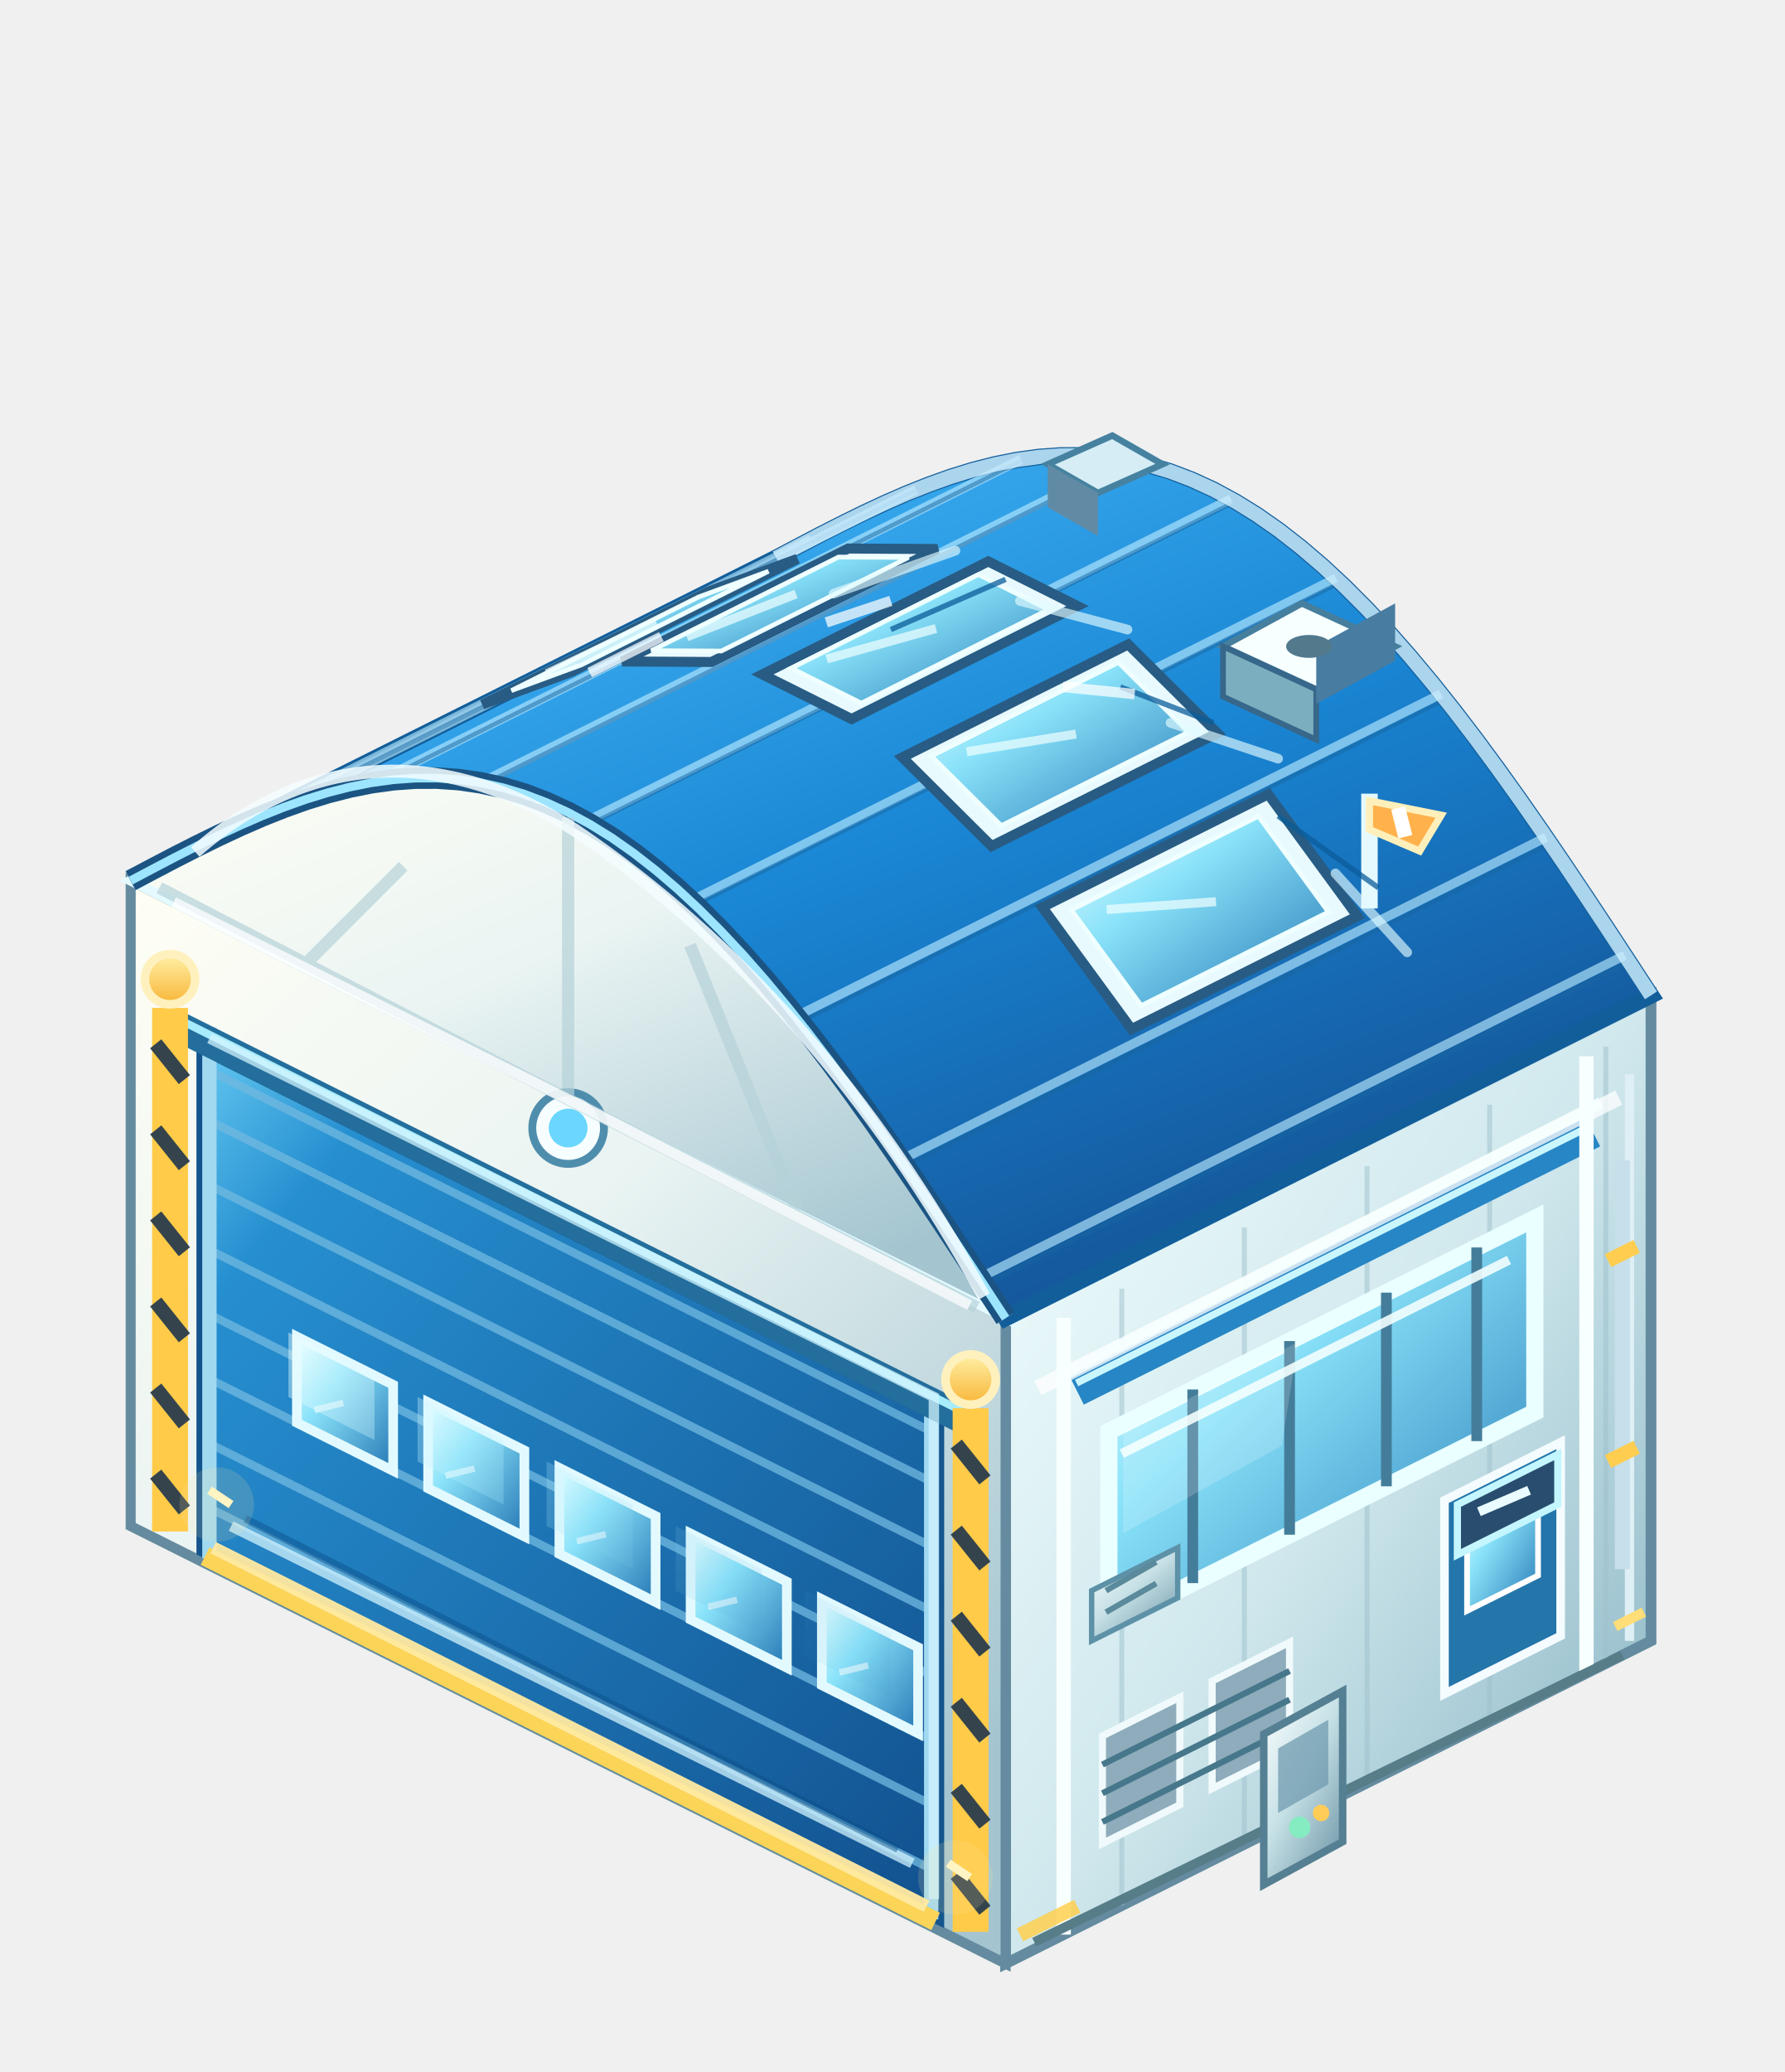
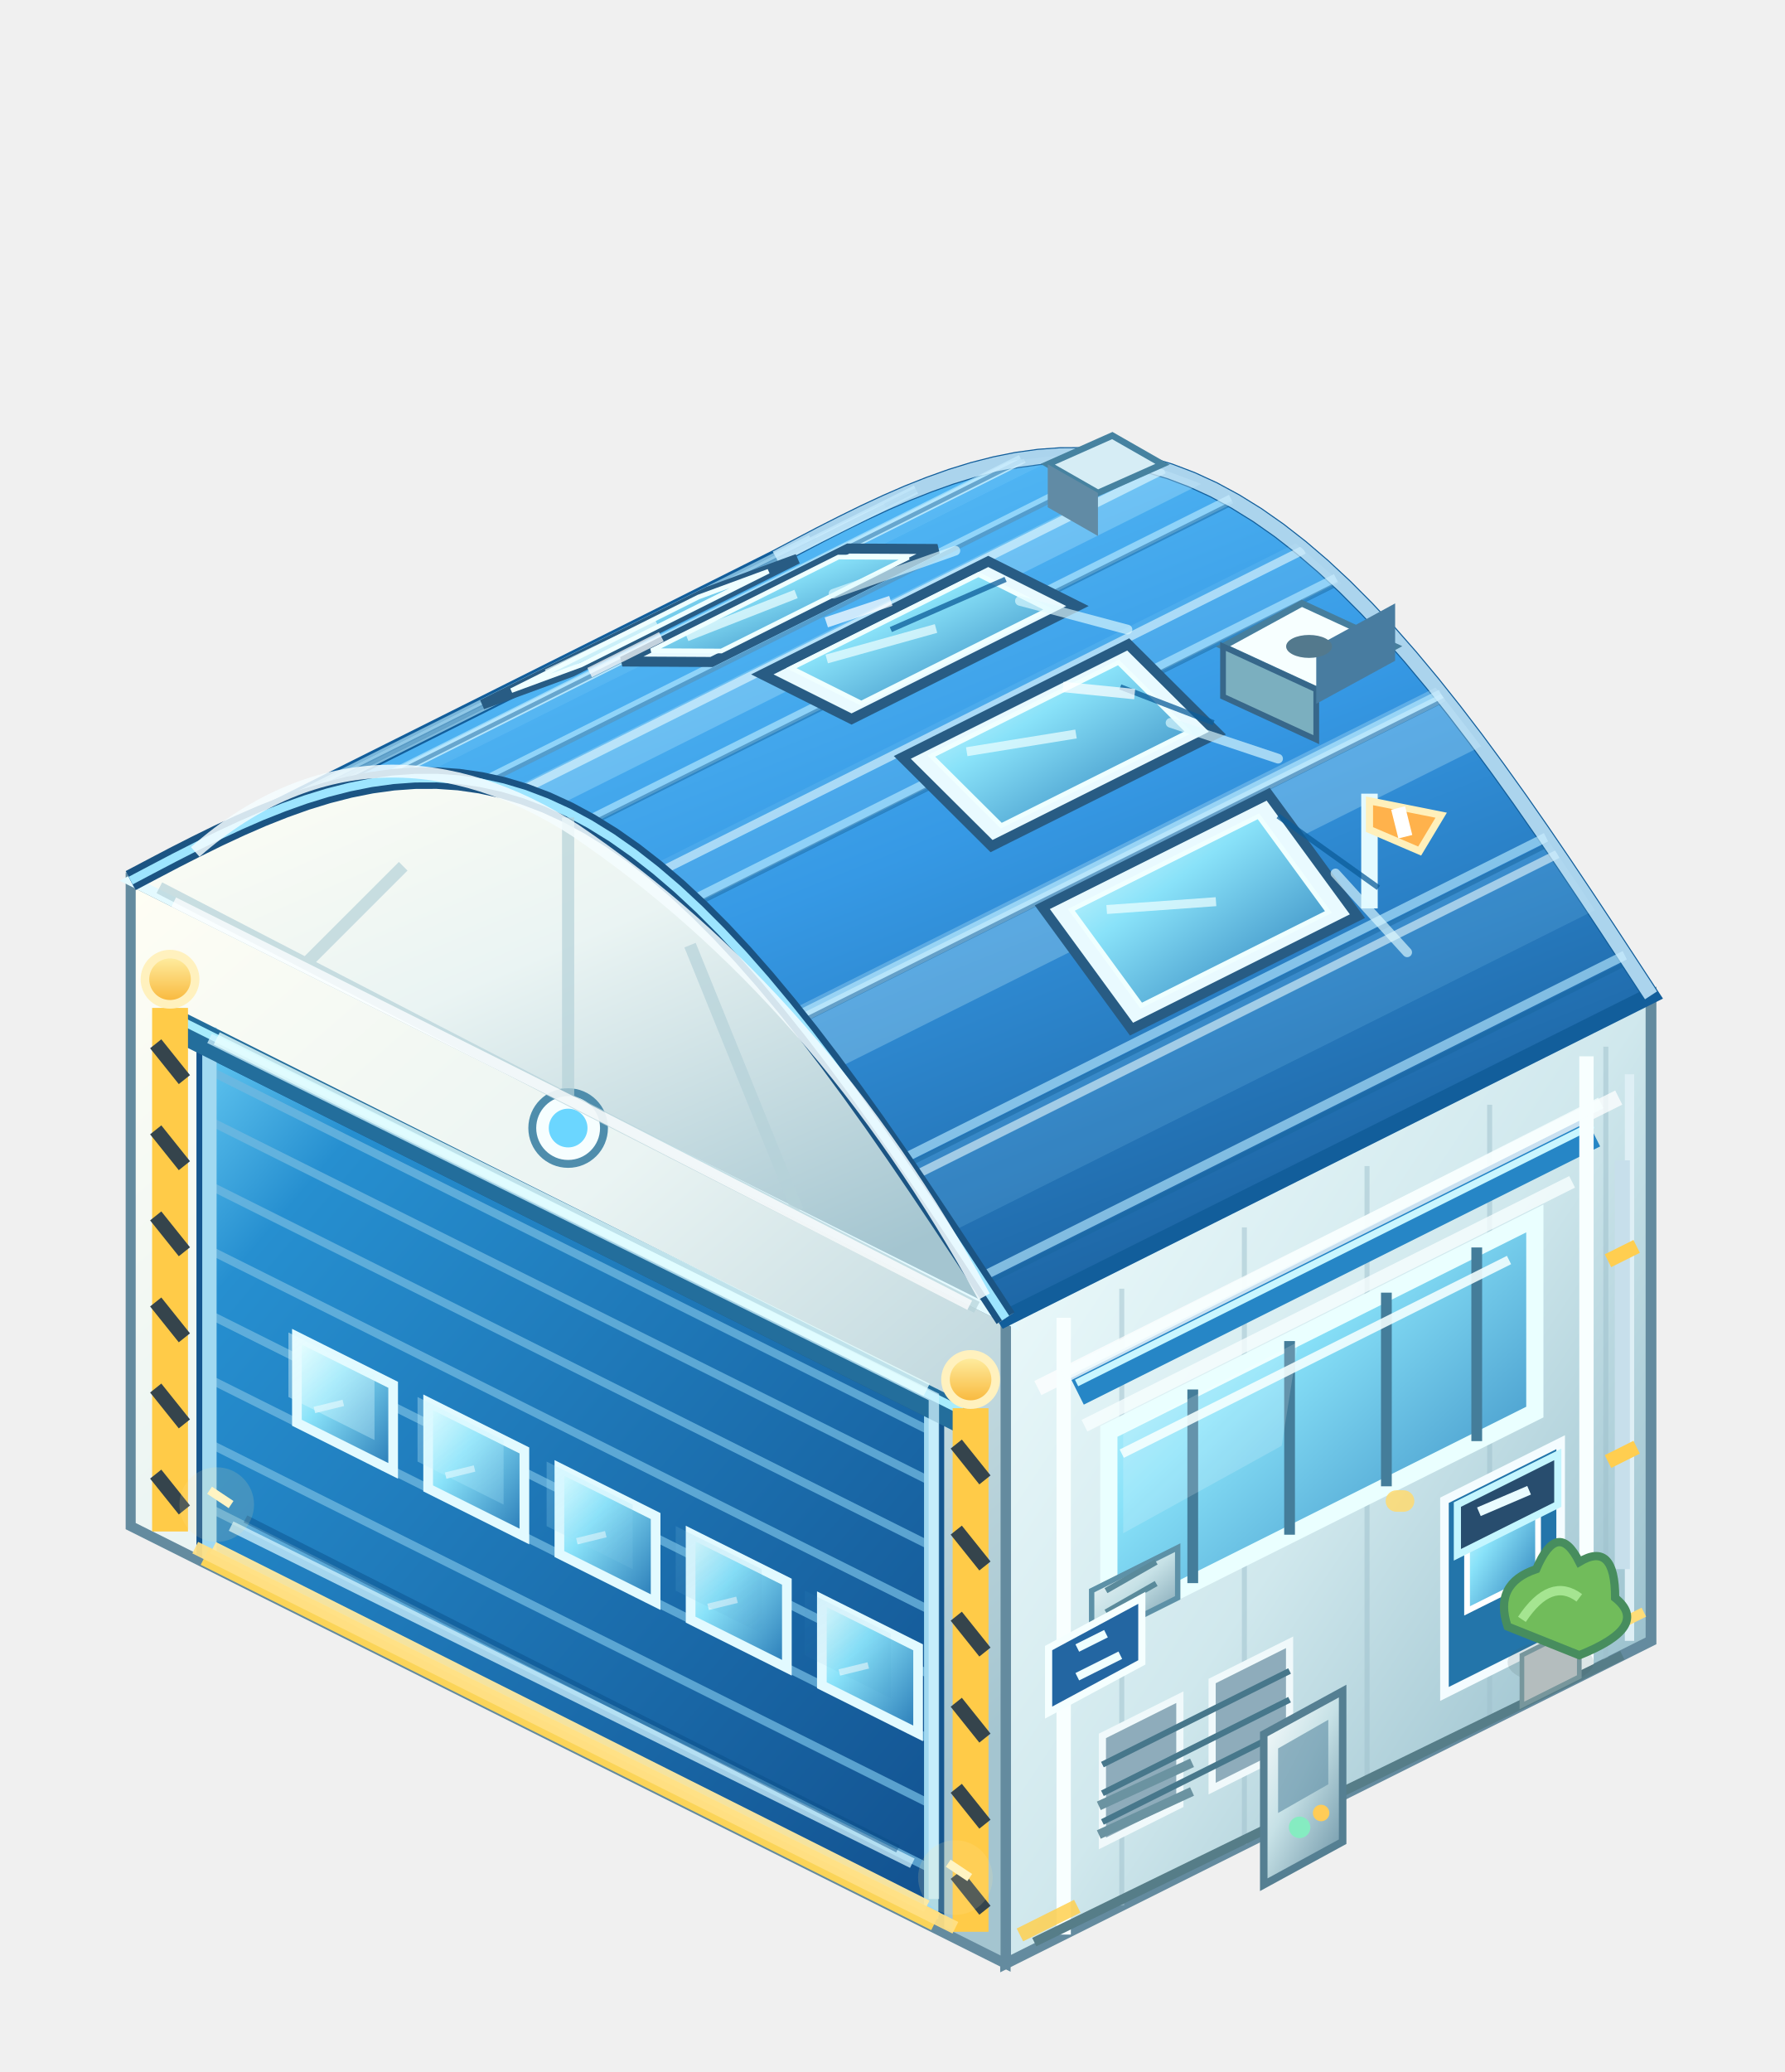
<svg xmlns="http://www.w3.org/2000/svg" width="224" height="260" viewBox="0 0 224 260">
  <g transform="translate(11 16) scale(0.90)">
    <defs>
      <linearGradient id="cream" x2=".7" y2="1">
        <stop stop-color="#fffef4" />
        <stop offset=".44" stop-color="#eaf4f3" />
        <stop offset="1" stop-color="#a4c5d0" />
      </linearGradient>
      <linearGradient id="side" x2="1" y2="1">
        <stop stop-color="#f4ffff" />
        <stop offset=".50" stop-color="#d0e8ed" />
        <stop offset="1" stop-color="#82afbf" />
      </linearGradient>
      <linearGradient id="roof" x1="0" y1="0" x2=".7" y2="1">
-         <stop stop-color="#94e5ff" />
-         <stop offset=".19" stop-color="#3caef2" />
-         <stop offset=".55" stop-color="#1985d3" />
-         <stop offset="1" stop-color="#145093" />
+         <stop stop-color="#beedff" />
+         <stop offset=".19" stop-color="#58bef8" />
+         <stop offset=".55" stop-color="#3699e5" />
+         <stop offset="1" stop-color="#1a5f9c" />
      </linearGradient>
      <linearGradient id="door" x2="1" y2="1">
        <stop stop-color="#62c7f1" />
        <stop offset=".15" stop-color="#268fd0" />
        <stop offset="1" stop-color="#12518f" />
      </linearGradient>
      <linearGradient id="glass" x2="1" y2="1">
        <stop stop-color="#e8ffff" />
        <stop offset=".37" stop-color="#89e2f9" />
        <stop offset="1" stop-color="#2678b5" />
      </linearGradient>
      <linearGradient id="gold" x2="0" y2="1">
        <stop stop-color="#fff0a6" />
        <stop offset="1" stop-color="#f8b537" />
      </linearGradient>
    </defs>
    <path d="M10.88,197.44 L123.12,253.56 L211.90,207.95 L102.10,153.05 Z" fill="#153f4c" opacity=".11" />
    <polygon points="128.00,256.00 218.00,211.00 218.00,121.00 128.00,166.00" fill="url(#side)" stroke="#648b9f" stroke-width="1.5" />
    <polygon points="6.00,195.00 128.00,256.00 128.00,166.00 6.00,105.00" fill="url(#cream)" stroke="#648b9f" stroke-width="1.4" />
    <path d="M144.20,247.90 L144.20,161.90" stroke="#9ebfcc" stroke-width=".7" opacity=".5" />
    <path d="M161.30,239.35 L161.30,153.35" stroke="#9ebfcc" stroke-width=".7" opacity=".5" />
    <path d="M178.40,230.80 L178.40,144.80" stroke="#9ebfcc" stroke-width=".7" opacity=".5" />
    <path d="M195.50,222.25 L195.50,136.25" stroke="#9ebfcc" stroke-width=".7" opacity=".5" />
    <path d="M211.70,214.15 L211.70,128.15" stroke="#9ebfcc" stroke-width=".7" opacity=".5" />
    <polygon points="142.40,181.80 201.80,152.10 201.80,179.10 142.40,208.80" fill="url(#glass)" stroke="#eaffff" stroke-width="2.4" />
    <path d="M154.10,175.95 L154.10,202.95" stroke="#447d9a" stroke-width="1.5" />
    <path d="M167.60,169.20 L167.60,196.20" stroke="#447d9a" stroke-width="1.5" />
    <path d="M181.10,162.45 L181.10,189.45" stroke="#447d9a" stroke-width="1.5" />
    <path d="M193.70,156.15 L193.70,183.15" stroke="#447d9a" stroke-width="1.5" />
    <path d="M144.20,184.90 L198.20,157.90" stroke="#f5ffff" stroke-width="1.3" opacity=".88" />
    <path d="M137.90,176.05 L209.90,140.05" stroke="#2686c6" stroke-width="4.5" />
    <path d="M137.90,175.05 L209.90,139.05" stroke="#c9f6ff" stroke-width="1" />
    <polygon points="189.20,218.40 205.40,210.30 205.40,183.30 189.20,191.40" fill="#2375aa" stroke="#f4fcff" stroke-width="1.2" />
    <polygon points="192.35,206.82 202.25,201.88 202.25,189.88 192.35,194.82" fill="url(#glass)" stroke="#fff" stroke-width=".8" />
    <path d="M132.50,175.75 L213.50,135.25" stroke="#ffffff" opacity=".75" stroke-width="2.2" />
    <path d="M136.10,251.95 L136.10,165.95" stroke="#f8ffff" stroke-width="2" />
    <path d="M209.00,215.50 L209.00,129.50" stroke="#f8ffff" stroke-width="2" />
    <polygon points="141.50,239.25 152.30,233.85 152.30,218.85 141.50,224.25" fill="#8eacbb" stroke="#f0f9fb" stroke-width="1" />
    <polygon points="156.80,231.60 167.60,226.20 167.60,211.20 156.80,216.60" fill="#8eacbb" stroke="#f0f9fb" stroke-width="1" />
    <path d="M141.50,236.25 L167.60,223.20" stroke="#47778b" stroke-width=".85" />
    <path d="M141.50,232.25 L167.60,219.20" stroke="#47778b" stroke-width=".85" />
    <path d="M141.50,228.25 L167.60,215.20" stroke="#47778b" stroke-width=".85" />
    <path d="M16.37,198.19 L118.24,249.12 L118.24,179.12 L16.37,128.19 Z" fill="url(#door)" stroke="#14558e" stroke-width="2.4" />
    <path d="M16.98,192.49 L117.63,242.81" stroke="#70b8df" stroke-width="1.15" opacity=".76" />
    <path d="M16.98,183.49 L117.63,233.81" stroke="#70b8df" stroke-width="1.15" opacity=".76" />
    <path d="M16.98,174.49 L117.63,224.81" stroke="#70b8df" stroke-width="1.15" opacity=".76" />
    <path d="M16.98,165.49 L117.63,215.81" stroke="#70b8df" stroke-width="1.15" opacity=".76" />
    <path d="M16.98,156.49 L117.63,206.81" stroke="#70b8df" stroke-width="1.15" opacity=".76" />
    <path d="M16.98,147.49 L117.63,197.81" stroke="#70b8df" stroke-width="1.15" opacity=".76" />
    <path d="M16.98,138.49 L117.63,188.81" stroke="#70b8df" stroke-width="1.15" opacity=".76" />
    <path d="M16.98,131.49 L117.63,181.81" stroke="#70b8df" stroke-width="1.15" opacity=".76" />
    <polygon points="29.18,180.59 42.60,187.30 42.60,175.30 29.18,168.59" fill="url(#glass)" stroke="#e2faff" stroke-width="1.35" />
    <path d="M31.62,178.81 L35.65,177.82" stroke="#ffffff" stroke-width=".9" opacity=".55" />
    <polygon points="47.48,189.74 60.90,196.45 60.90,184.45 47.48,177.74" fill="url(#glass)" stroke="#e2faff" stroke-width="1.35" />
    <path d="M49.92,187.96 L53.95,186.97" stroke="#ffffff" stroke-width=".9" opacity=".55" />
    <polygon points="65.78,198.89 79.20,205.60 79.20,193.60 65.78,186.89" fill="url(#glass)" stroke="#e2faff" stroke-width="1.35" />
    <path d="M68.22,197.11 L72.25,196.12" stroke="#ffffff" stroke-width=".9" opacity=".55" />
    <polygon points="84.08,208.04 97.50,214.75 97.50,202.75 84.08,196.04" fill="url(#glass)" stroke="#e2faff" stroke-width="1.35" />
    <path d="M86.52,206.26 L90.55,205.27" stroke="#ffffff" stroke-width=".9" opacity=".55" />
    <polygon points="102.38,217.19 115.80,223.90 115.80,211.90 102.38,205.19" fill="url(#glass)" stroke="#e2faff" stroke-width="1.35" />
    <path d="M104.82,215.41 L108.85,214.42" stroke="#ffffff" stroke-width=".9" opacity=".55" />
    <path d="M16.98,199.49 L16.98,125.49" stroke="#a1d9f1" stroke-width="2" />
    <path d="M117.63,249.81 L117.63,175.81" stroke="#a1d9f1" stroke-width="2" />
    <path d="M16.37,199.19 L118.24,250.12" stroke="#fbd458" stroke-width="2.7" />
    <path d="M12.10,125.05 L121.90,179.95" stroke="#236e9c" stroke-width="4.2" />
    <path d="M12.10,124.05 L121.90,178.95" stroke="#a7ecfc" stroke-width="1.1" />
    <path d="M6.00,105.00 L9.05,103.39 L12.10,101.79 L15.15,100.24 L18.20,98.74 L21.25,97.32 L24.30,95.99 L27.35,94.78 L30.40,93.69 L33.45,92.75 L36.50,91.97 L39.55,91.36 L42.60,90.94 L45.65,90.72 L48.70,90.71 L51.75,90.92 L54.80,91.36 L57.85,92.03 L60.90,92.94 L63.95,94.10 L67.00,95.50 L70.05,97.15 L73.10,99.04 L76.15,101.18 L79.20,103.56 L82.25,106.17 L85.30,109.01 L88.35,112.07 L91.40,115.34 L94.45,118.81 L97.50,122.47 L100.55,126.30 L103.60,130.29 L106.65,134.43 L109.70,138.69 L112.75,143.07 L115.80,147.54 L118.85,152.09 L121.90,156.69 L124.95,161.34 L128.00,166.00 Z" fill="url(#cream)" stroke="#e4faff" stroke-width="1.4" />
    <path d="M6.00,105.00 L9.05,103.39 L12.10,101.79 L15.15,100.24 L18.20,98.74 L21.25,97.32 L24.30,95.99 L27.35,94.78 L30.40,93.69 L33.45,92.75 L36.50,91.97 L39.55,91.36 L42.60,90.94 L45.65,90.72 L48.70,90.71 L51.75,90.92 L54.80,91.36 L57.85,92.03 L60.90,92.94 L63.95,94.10 L67.00,95.50 L70.05,97.15 L73.10,99.04 L76.15,101.18 L79.20,103.56 L82.25,106.17 L85.30,109.01 L88.35,112.07 L91.40,115.34 L94.45,118.81 L97.50,122.47 L100.55,126.30 L103.60,130.29 L106.65,134.43 L109.70,138.69 L112.75,143.07 L115.80,147.54 L118.85,152.09 L121.90,156.69 L124.95,161.34 L128.00,166.00" fill="none" stroke="#ffffff" stroke-width="1.7" />
    <path d="M6.00,105.00 L9.05,103.39 L12.10,101.79 L15.15,100.24 L18.20,98.74 L21.25,97.32 L24.30,95.99 L27.35,94.78 L30.40,93.69 L33.45,92.75 L36.50,91.97 L39.55,91.36 L42.60,90.94 L45.65,90.72 L48.70,90.71 L51.75,90.92 L54.80,91.36 L57.85,92.03 L60.90,92.94 L63.95,94.10 L67.00,95.50 L70.05,97.15 L73.10,99.04 L76.15,101.18 L79.20,103.56 L82.25,106.17 L85.30,109.01 L88.35,112.07 L91.40,115.34 L94.45,118.81 L97.50,122.47 L100.55,126.30 L103.60,130.29 L106.65,134.43 L109.70,138.69 L112.75,143.07 L115.80,147.54 L118.85,152.09 L121.90,156.69 L124.95,161.34 L128.00,166.00 L218.00,121.00 L214.95,116.34 L211.90,111.69 L208.85,107.09 L205.80,102.54 L202.75,98.07 L199.70,93.69 L196.65,89.43 L193.60,85.29 L190.55,81.30 L187.50,77.47 L184.45,73.81 L181.40,70.34 L178.35,67.07 L175.30,64.01 L172.25,61.17 L169.20,58.56 L166.15,56.18 L163.10,54.04 L160.05,52.15 L157.00,50.50 L153.95,49.10 L150.90,47.94 L147.85,47.03 L144.80,46.36 L141.75,45.92 L138.70,45.71 L135.65,45.72 L132.60,45.94 L129.55,46.36 L126.50,46.97 L123.45,47.75 L120.40,48.69 L117.35,49.78 L114.30,50.99 L111.25,52.32 L108.20,53.74 L105.15,55.24 L102.10,56.79 L99.05,58.39 L96.00,60.00 Z" fill="url(#roof)" stroke="#125e9b" stroke-width="2.3" />
+     <defs>
+       <clipPath id="skyportRoofBandsClip">
+         <path d="M6.00,105.00 L9.05,103.39 L12.10,101.79 L15.15,100.24 L18.20,98.74 L21.25,97.32 L24.30,95.99 L27.35,94.78 L30.40,93.69 L33.45,92.75 L36.50,91.97 L39.55,91.36 L42.60,90.94 L45.65,90.72 L48.70,90.71 L51.75,90.92 L54.80,91.36 L57.85,92.03 L60.90,92.94 L63.95,94.10 L67.00,95.50 L70.05,97.15 L73.10,99.04 L76.15,101.18 L79.20,103.56 L82.25,106.17 L85.30,109.01 L88.35,112.07 L91.40,115.34 L94.45,118.81 L97.50,122.47 L100.55,126.30 L103.60,130.29 L106.65,134.43 L109.70,138.69 L112.75,143.07 L115.80,147.54 L118.85,152.09 L121.90,156.69 L124.95,161.34 L128.00,166.00 L218.00,121.00 L214.95,116.34 L211.90,111.69 L208.85,107.09 L205.80,102.54 L202.75,98.07 L199.70,93.69 L196.65,89.43 L193.60,85.29 L190.55,81.30 L187.50,77.47 L184.45,73.81 L181.40,70.34 L178.35,67.07 L175.30,64.01 L172.25,61.17 L169.20,58.56 L166.15,56.18 L163.10,54.04 L160.05,52.15 L157.00,50.50 L153.95,49.10 L150.90,47.94 L147.85,47.03 L144.80,46.36 L141.75,45.92 L138.70,45.71 L135.65,45.72 L132.60,45.94 L129.55,46.36 L126.50,46.97 L123.45,47.75 L120.40,48.69 L117.35,49.78 L114.30,50.99 L111.25,52.32 L108.20,53.74 L105.15,55.24 L102.10,56.79 L99.05,58.39 L96.00,60.00 Z" />
+       </clipPath>
+     </defs>
+     <g clip-path="url(#skyportRoofBandsClip)">
+       <polygon points="19.91,97.93 109.91,52.93 116.25,50.20 26.25,95.20" fill="#d5f8ff" opacity=".26" />
+       <path d="M21.02,97.42L111.02,52.42" stroke="#f2ffff" stroke-width="1.2" opacity=".57" fill="none" />
+       <polygon points="39.43,91.38 129.43,46.38 135.77,45.71 45.77,90.71" fill="#94d8fb" opacity=".15" />
+       <path d="M40.54,91.20L130.54,46.20" stroke="#f2ffff" stroke-width="1.2" opacity=".57" fill="none" />
+       <polygon points="58.95,92.33 148.95,47.33 155.29,49.68 65.29,94.68" fill="#d5f8ff" opacity=".26" />
+       <path d="M60.06,92.67L150.06,47.67" stroke="#f2ffff" stroke-width="1.2" opacity=".57" fill="none" />
+       <polygon points="78.47,102.97 168.47,57.97 174.81,63.54 84.81,108.54" fill="#94d8fb" opacity=".15" />
+       <path d="M79.58,103.87L169.58,58.87" stroke="#f2ffff" stroke-width="1.2" opacity=".57" fill="none" />
+       <polygon points="97.99,123.07 187.99,78.07 194.33,86.27 104.33,131.27" fill="#d5f8ff" opacity=".26" />
+       <path d="M99.10,124.45L189.10,79.45" stroke="#f2ffff" stroke-width="1.2" opacity=".57" fill="none" />
+       <polygon points="113.85,144.67 203.85,99.67 210.19,109.11 120.19,154.11" fill="#94d8fb" opacity=".15" />
+       <path d="M114.96,146.30L204.96,101.30" stroke="#f2ffff" stroke-width="1.2" opacity=".57" fill="none" />
+     </g>
    <path d="M10.88,102.43 L100.88,57.43" stroke="#b9ebff" stroke-width="1.3" opacity=".63" />
    <path d="M11.49,102.11 L101.49,57.11" stroke="#1766a0" stroke-width=".6" opacity=".5" />
    <path d="M25.52,95.49 L115.52,50.49" stroke="#b9ebff" stroke-width="1.3" opacity=".63" />
    <path d="M26.13,95.25 L116.13,50.25" stroke="#1766a0" stroke-width=".6" opacity=".5" />
    <path d="M40.16,91.26 L130.16,46.26" stroke="#b9ebff" stroke-width="1.3" opacity=".63" />
    <path d="M40.77,91.17 L130.77,46.17" stroke="#1766a0" stroke-width=".6" opacity=".5" />
    <path d="M54.80,91.36 L144.80,46.36" stroke="#b9ebff" stroke-width="1.3" opacity=".63" />
    <path d="M55.41,91.47 L145.41,46.47" stroke="#1766a0" stroke-width=".6" opacity=".5" />
    <path d="M69.44,96.80 L159.44,51.80" stroke="#b9ebff" stroke-width="1.3" opacity=".63" />
    <path d="M70.05,97.15 L160.05,52.15" stroke="#1766a0" stroke-width=".6" opacity=".5" />
    <path d="M84.08,107.85 L174.08,62.85" stroke="#b9ebff" stroke-width="1.3" opacity=".63" />
    <path d="M84.69,108.42 L174.69,63.42" stroke="#1766a0" stroke-width=".6" opacity=".5" />
    <path d="M98.72,123.98 L188.72,78.98" stroke="#b9ebff" stroke-width="1.3" opacity=".63" />
    <path d="M99.33,124.74 L189.33,79.74" stroke="#1766a0" stroke-width=".6" opacity=".5" />
    <path d="M113.36,143.96 L203.36,98.96" stroke="#b9ebff" stroke-width="1.3" opacity=".63" />
    <path d="M113.97,144.85 L203.97,99.85" stroke="#1766a0" stroke-width=".6" opacity=".5" />
    <path d="M124.34,160.41 L214.34,115.41" stroke="#b9ebff" stroke-width="1.3" opacity=".63" />
    <path d="M124.95,161.34 L214.95,116.34" stroke="#1766a0" stroke-width=".6" opacity=".5" />
    <path d="M6.00,105.00 L9.05,103.39 L12.10,101.79 L15.15,100.24 L18.20,98.74 L21.25,97.32 L24.30,95.99 L27.35,94.78 L30.40,93.69 L33.45,92.75 L36.50,91.97 L39.55,91.36 L42.60,90.94 L45.65,90.72 L48.70,90.71 L51.75,90.92 L54.80,91.36 L57.85,92.03 L60.90,92.94 L63.95,94.10 L67.00,95.50 L70.05,97.15 L73.10,99.04 L76.15,101.18 L79.20,103.56 L82.25,106.17 L85.30,109.01 L88.35,112.07 L91.40,115.34 L94.45,118.81 L97.50,122.47 L100.55,126.30 L103.60,130.29 L106.65,134.43 L109.70,138.69 L112.75,143.07 L115.80,147.54 L118.85,152.09 L121.90,156.69 L124.95,161.34 L128.00,166.00" fill="none" stroke="#f5ffff" stroke-width="2.5" opacity=".8" />
    <path d="M96.00,60.00 L99.05,58.39 L102.10,56.79 L105.15,55.24 L108.20,53.74 L111.25,52.32 L114.30,50.99 L117.35,49.78 L120.40,48.69 L123.45,47.75 L126.50,46.97 L129.55,46.36 L132.60,45.94 L135.65,45.72 L138.70,45.71 L141.75,45.92 L144.80,46.36 L147.85,47.03 L150.90,47.94 L153.95,49.10 L157.00,50.50 L160.05,52.15 L163.10,54.04 L166.15,56.18 L169.20,58.56 L172.25,61.17 L175.30,64.01 L178.35,67.07 L181.40,70.34 L184.45,73.81 L187.50,77.47 L190.55,81.30 L193.60,85.29 L196.65,89.43 L199.70,93.69 L202.75,98.07 L205.80,102.54 L208.85,107.09 L211.90,111.69 L214.95,116.34 L218.00,121.00" fill="none" stroke="#cdeeff" stroke-width="2" opacity=".82" />
    <polygon points="55.04,80.45 67.48,75.89 98.98,60.14 86.54,64.70" fill="#e9faff" stroke="#285c84" stroke-width="1.4" />
    <polygon points="59.08,78.51 68.84,74.92 94.94,61.87 85.18,65.46" fill="url(#glass)" stroke="#efffff" stroke-width=".65" />
    <path d="M64.02,76.14 L79.26,68.90" stroke="#f0ffff" stroke-width="1.25" opacity=".7" />
    <polygon points="74.56,74.45 87.00,74.52 118.50,58.77 106.06,58.70" fill="#e9faff" stroke="#285c84" stroke-width="1.4" />
    <polygon points="78.60,72.94 88.36,72.99 114.46,59.94 104.70,59.89" fill="url(#glass)" stroke="#efffff" stroke-width=".65" />
    <path d="M83.54,71.02 L98.78,65.04" stroke="#f0ffff" stroke-width="1.25" opacity=".7" />
    <polygon points="94.08,76.25 106.52,82.47 138.02,66.72 125.58,60.50" fill="#e9faff" stroke="#285c84" stroke-width="1.4" />
    <polygon points="98.12,75.38 107.88,80.26 133.98,67.21 124.22,62.33" fill="url(#glass)" stroke="#efffff" stroke-width=".65" />
    <path d="M103.06,74.10 L118.30,69.85" stroke="#f0ffff" stroke-width="1.25" opacity=".7" />
    <polygon points="113.60,87.82 126.04,100.19 157.54,84.44 145.10,72.07" fill="#e9faff" stroke="#285c84" stroke-width="1.4" />
    <polygon points="117.64,87.63 127.40,97.34 153.50,84.29 143.74,74.58" fill="url(#glass)" stroke="#efffff" stroke-width=".65" />
    <path d="M122.58,87.03 L137.82,84.56" stroke="#f0ffff" stroke-width="1.25" opacity=".7" />
    <polygon points="133.12,108.71 145.56,125.71 177.06,109.96 164.62,92.96" fill="#e9faff" stroke="#285c84" stroke-width="1.4" />
    <polygon points="137.16,109.08 146.92,122.43 173.02,109.38 163.26,96.03" fill="url(#glass)" stroke="#efffff" stroke-width=".65" />
    <path d="M142.10,109.03 L157.34,107.94" stroke="#f0ffff" stroke-width="1.25" opacity=".7" />
    <g>
      <path d="M158.32,72.35 l11,-6 13,6 -11,6z" fill="#f7ffff" stroke="#467e9d" stroke-width=".9" />
      <path d="M158.32,72.35 v7 l13,6 v-7z" fill="#7bafbf" stroke="#37678a" stroke-width=".8" />
      <path d="M171.32,72.35 l11,-6 v8 l-11,6z" fill="#487ca0" />
      <ellipse cx="170.32" cy="72.35" rx="3.2" ry="1.6" fill="#53798d" />
    </g>
    <g>
      <path d="M133.88,46.95 l9,-4 7,4 -9,4z" fill="#d6edf5" stroke="#4682a0" stroke-width=".9" />
      <path d="M133.88,46.95 v6 l7,4 v-6z" fill="#618ba5" />
    </g>
    <path d="M178.74,108.88 v-16" stroke="#e4faff" stroke-width="2.3" />
    <path d="M178.74,93.88 l10,2 -3,5 -7,-3z" fill="#ffb24c" stroke="#fff0bb" stroke-width="1" />
    <path d="M182.74,94.88 l1,4" stroke="#fff" stroke-width="2" />
    <path d="M6.00,105.00 L9.05,103.39 L12.10,101.79 L15.15,100.24 L18.20,98.74 L21.25,97.32 L24.30,95.99 L27.35,94.78 L30.40,93.69 L33.45,92.75 L36.50,91.97 L39.55,91.36 L42.60,90.94 L45.65,90.72 L48.70,90.71 L51.75,90.92 L54.80,91.36 L57.85,92.03 L60.90,92.94 L63.95,94.10 L67.00,95.50 L70.05,97.15 L73.10,99.04 L76.15,101.18 L79.20,103.56 L82.25,106.17 L85.30,109.01 L88.35,112.07 L91.40,115.34 L94.45,118.81 L97.50,122.47 L100.55,126.30 L103.60,130.29 L106.65,134.43 L109.70,138.69 L112.75,143.07 L115.80,147.54 L118.85,152.09 L121.90,156.69 L124.95,161.34 L128.00,166.00" fill="none" stroke="#1b5483" stroke-width="3.0" />
    <path d="M6.00,105.00 L9.05,103.39 L12.10,101.79 L15.15,100.24 L18.20,98.74 L21.25,97.32 L24.30,95.99 L27.35,94.78 L30.40,93.69 L33.45,92.75 L36.50,91.97 L39.55,91.36 L42.60,90.94 L45.65,90.72 L48.70,90.71 L51.75,90.92 L54.80,91.36 L57.85,92.03 L60.90,92.94 L63.95,94.10 L67.00,95.50 L70.05,97.15 L73.10,99.04 L76.15,101.18 L79.20,103.56 L82.25,106.17 L85.30,109.01 L88.35,112.07 L91.40,115.34 L94.45,118.81 L97.50,122.47 L100.55,126.30 L103.60,130.29 L106.65,134.43 L109.70,138.69 L112.75,143.07 L115.80,147.54 L118.85,152.09 L121.90,156.69 L124.95,161.34 L128.00,166.00" fill="none" stroke="#9de5ff" stroke-width="1.2" />
    <path d="M11.49,195.75 L11.49,122.75" stroke="#ffcb48" stroke-width="5" />
    <path d="M9.49,187.75 l4,5" stroke="#35444c" stroke-width="2" />
    <path d="M9.49,175.75 l4,5" stroke="#35444c" stroke-width="2" />
    <path d="M9.49,163.75 l4,5" stroke="#35444c" stroke-width="2" />
    <path d="M9.49,151.75 l4,5" stroke="#35444c" stroke-width="2" />
    <path d="M9.49,139.75 l4,5" stroke="#35444c" stroke-width="2" />
    <path d="M9.49,127.75 l4,5" stroke="#35444c" stroke-width="2" />
    <circle cx="11.49" cy="118.75" r="3.5" fill="url(#gold)" stroke="#fff1be" stroke-width="1.2" />
    <path d="M123.12,251.56 L123.12,178.56" stroke="#ffcb48" stroke-width="5" />
    <path d="M121.12,243.56 l4,5" stroke="#35444c" stroke-width="2" />
    <path d="M121.12,231.56 l4,5" stroke="#35444c" stroke-width="2" />
    <path d="M121.12,219.56 l4,5" stroke="#35444c" stroke-width="2" />
    <path d="M121.12,207.56 l4,5" stroke="#35444c" stroke-width="2" />
    <path d="M121.12,195.56 l4,5" stroke="#35444c" stroke-width="2" />
    <path d="M121.12,183.56 l4,5" stroke="#35444c" stroke-width="2" />
    <circle cx="123.12" cy="174.56" r="3.5" fill="url(#gold)" stroke="#fff1be" stroke-width="1.2" />
    <circle cx="67.00" cy="139.50" r="5" fill="#f6feff" stroke="#4f8dac" stroke-width="1.1" />
    <circle cx="67.00" cy="139.50" r="2.7" fill="#6bd6ff" />
    <g id="skyport-finish-pass-medium">
      <defs>
        <linearGradient id="finish-metal-m" x1="0" y1="0" x2=".8" y2="1">
          <stop stop-color="#ffffff" />
          <stop offset=".5" stop-color="#c6e1e6" />
          <stop offset="1" stop-color="#759bac" />
        </linearGradient>
        <linearGradient id="finish-gloss-m" x1="0" y1="0" x2="1" y2=".85">
          <stop stop-color="#efffff" stop-opacity=".83" />
          <stop offset=".47" stop-color="#aeeeff" stop-opacity=".4" />
          <stop offset="1" stop-color="#237bb9" stop-opacity=".07" />
        </linearGradient>
      </defs>
      <path d="M10,106 L67,135.5 L124,164.5 M67,135.5 L67,96.2  M30,117 L44,103 M99,151 L84,114" stroke="#b5d1d9" stroke-width="1.7" fill="none" opacity=".70" />
      <path d="M12,108 L67,135.5 L123,164.2" fill="none" stroke="#ffffff" stroke-width="1.45" opacity=".77" />
      <path d="M17,127 L118,177 L118,247 M20,195 L115,242" fill="none" stroke="#d2f4ff" stroke-width="1.45" opacity=".74" />
      <path d="M22,194 L113,240" stroke="#084d88" stroke-width="1.1" opacity=".45" />
      <path d="M28,168 L40,174 L40,183 L28,177 Z M46,177 L58,183 L58,192 L46,186 Z  M64,186 L76,192 L76,201 L64,195 Z M82,195 L94,201 L94,210 L82,204 Z  M100,204 L112,210 L112,219 L100,213 Z" fill="url(#finish-gloss-m)" opacity=".54" />
      <path d="M17.5,198 L117,248" stroke="#ffeaa1" stroke-width="1.75" opacity=".95" />
      <path d="M15,101 C32,86 51,87 68,98 Q102,121 125,163" fill="none" stroke="#f5fdff" stroke-width="1.8" opacity=".85" />
      <path d="M104,65 L121,59 M130,66 L145,70 M151,83 L166,88 M174,104 L184,115" stroke="#e0faff" stroke-width="1.35" stroke-linecap="round" opacity=".65" />
      <path d="M112,70 L128,63 M144,78 L157,83 M166,96 L180,106" stroke="#0b5c9a" stroke-width=".75" opacity=".75" />
      <path d="M70,76 l10,-5 M103,69 l9,-3 M136,78 l10,1" fill="none" stroke="#ffffff" stroke-width="1.45" opacity=".72" />
      <polygon points="144.4,182 168.8,169.3 166.5,183.8 144.4,196" fill="#ffffff" opacity=".17" />
      <path d="M136,174 L211,136" stroke="#f7ffff" stroke-width="1.65" opacity=".8" />
      <path d="M132,253 L214,213" stroke="#567d88" stroke-width="1.3" />
      <path d="M215,132 L215,211" stroke="#deeff5" stroke-width="1.3" />
      <path d="M140,204 L152,198 L152,205 L140,211 Z" fill="url(#finish-metal-m)" stroke="#5d91a7" stroke-width=".75" />
      <path d="M142,204 L149,200 M142,207 L149,203" stroke="#5a8a9b" stroke-width=".8" />
      <polygon points="164,224 175,218 175,239 164,245" fill="url(#finish-metal-m)" stroke="#557f92" stroke-width="1.05" />
      <path d="M166,226 L173,222 L173,231 L166,235 Z" fill="#6e9aae" opacity=".73" />
      <circle cx="169" cy="237" r="1.5" fill="#85ecc1" />
      <circle cx="172" cy="235" r="1.15" fill="#ffcc57" />
      <path d="M191,192 L205,185 L205,192 L191,199 Z" fill="#284d6e" stroke="#c4f6ff" stroke-width="1" />
      <path d="M194,193 L201,190" stroke="#eafcff" stroke-width="1.3" />
      <path d="M130,252 L138,248" stroke="#ffd050" stroke-width="2" opacity=".85" />
      <path d="M217,207 L213,209" stroke="#ffdd78" stroke-width="1.4" />
      <path d="M214,144 L214,201" stroke="#c7dfeb" stroke-width="2.1" />
      <path d="M212,158 L216,156 M212,186 L216,184" stroke="#ffce50" stroke-width="2" />
      <circle cx="18" cy="192" r="5.2" fill="#ffe7a0" opacity=".15" />
      <circle cx="121" cy="244" r="5.2" fill="#ffe7a0" opacity=".16" />
      <path d="M17,190 l3,2 M120,242 l3,2" stroke="#fff4c3" stroke-width="1.2" />
    </g>
+     <g id="skyrama-airport-life-medium-v2">
+       <path d="M18 127 L117 176" stroke="#e6ffff" stroke-width="1.9" opacity=".8" />
+       <path d="M139 181 L207 147" stroke="#f9ffff" stroke-width="1.8" opacity=".77" />
+       <path d="M15 198 L121 251" stroke="#ffe085" stroke-width="1.8" opacity=".94" />
+       <ellipse cx="204" cy="214" rx="6" ry="2.9" fill="#405b5e" opacity=".15" />
+       <path d="M200 213 L208 209 L208 216 L200 220Z" fill="#b4bdbe" stroke="#77969c" stroke-width=".65" />
+       <path d="M198 209 Q196 203 202 201 Q205 194 208 200 Q213 197 213 205 Q218 209 208 213Z" fill="#71bc5b" stroke="#478d5e" stroke-width="1.15" />
+       <path d="M200 208 Q204 202 208 205" fill="none" stroke="#bbf6a8" stroke-width="1.3" opacity=".7" />
+       <path d="M134 212 L147 205 L147 214 L134 221Z" fill="#2366a2" stroke="#f5ffff" stroke-width="1.0" />
+       <path d="M138 212 L142 210 M138 216 L144 213" stroke="#efffff" stroke-width="1.15" />
+       <path d="M141 234 L154 228 M141 238 L154 232" fill="none" stroke="#6b93a1" stroke-width="1.3" />
+       <rect x="181" y="190" width="4" height="3" rx="1.5" fill="#ffdb71" opacity=".85" />
+     </g>
  </g>
</svg>
